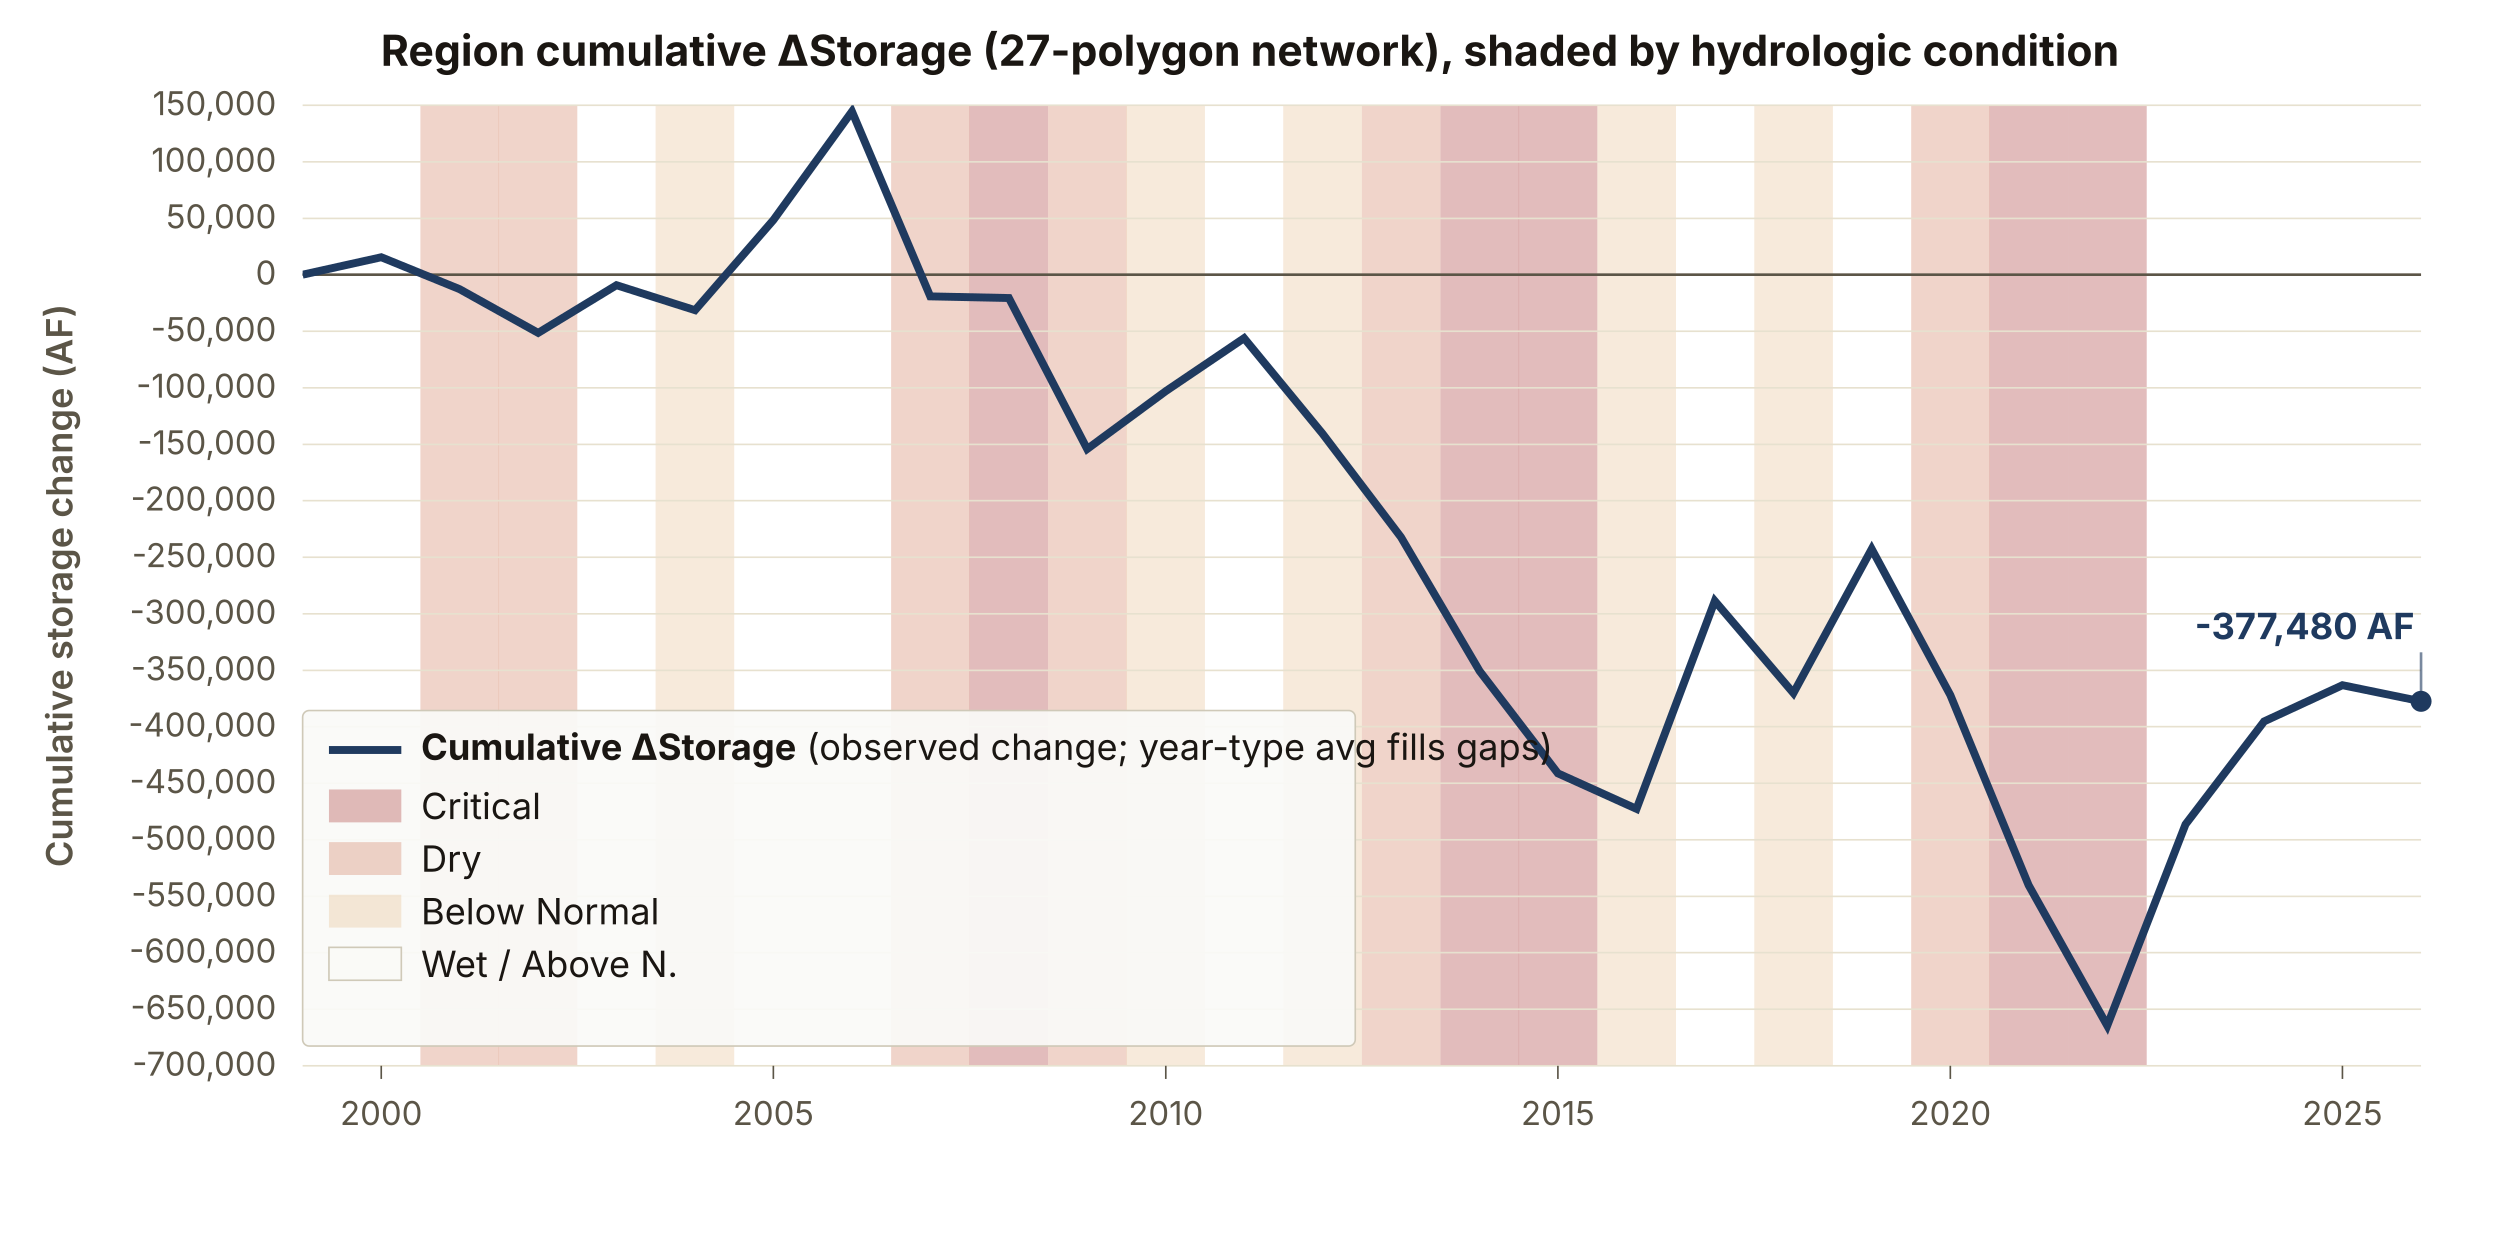
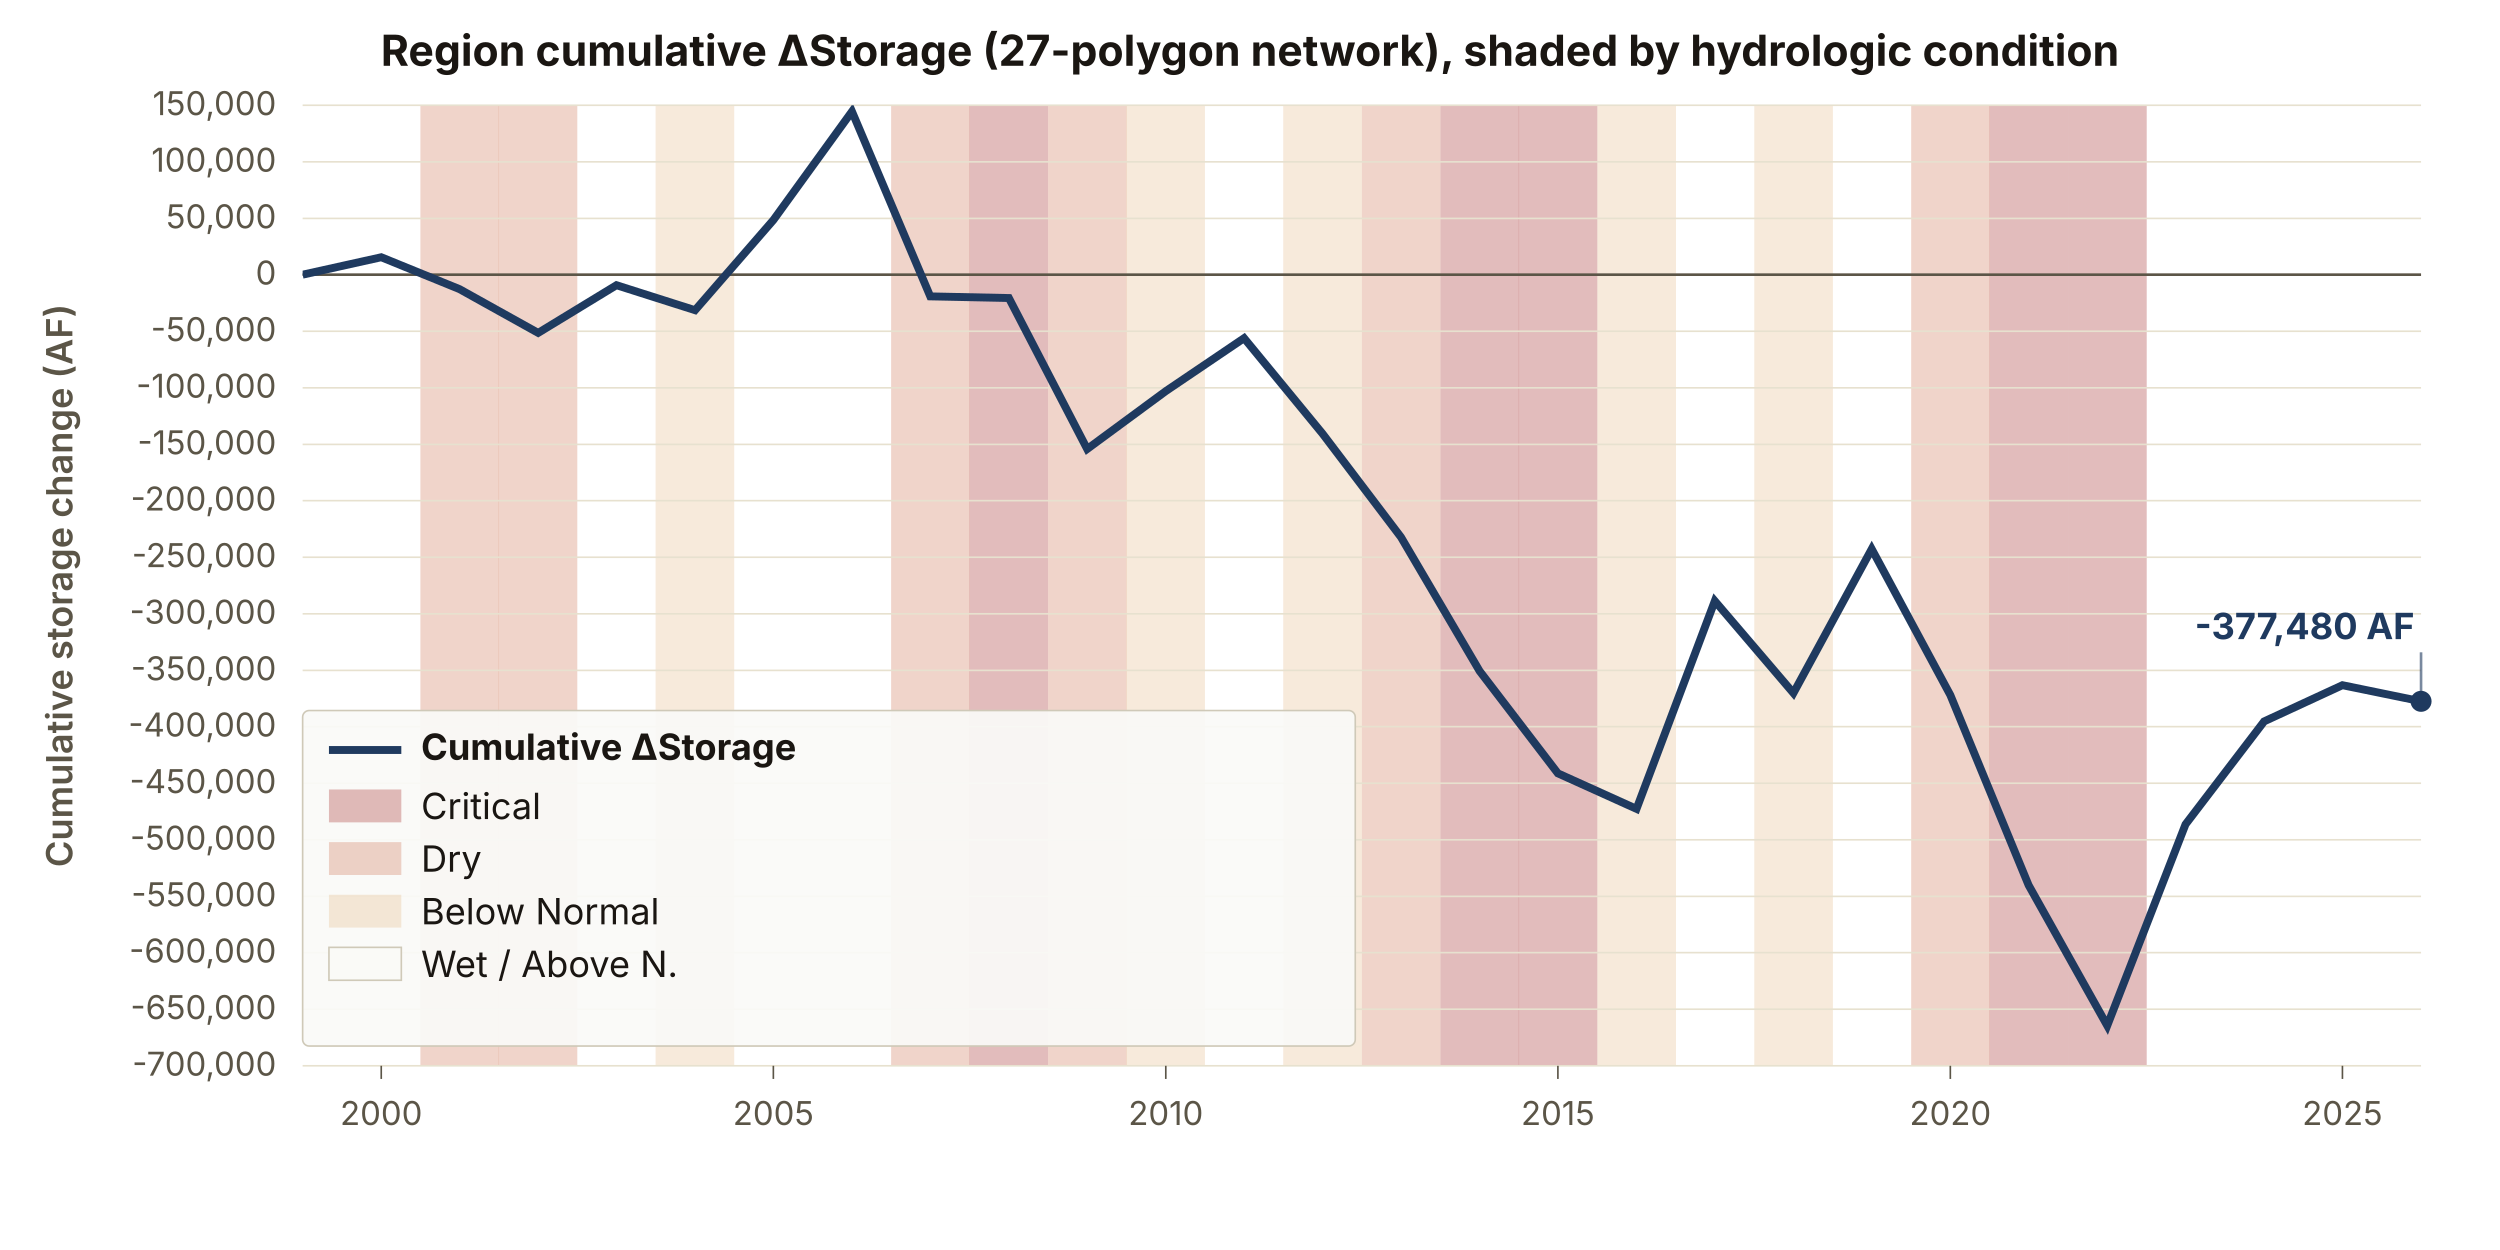
<svg xmlns="http://www.w3.org/2000/svg" viewBox="0 0 760 380" style="background:#fafaf7;font-family:'Inter',ui-sans-serif,system-ui;width:100%;height:auto;display:block;">
  <defs>
    <clipPath id="ts-clip">
      <rect x="92" y="32" width="644" height="292" />
    </clipPath>
  </defs>
  <text x="380.0" y="20" text-anchor="middle" font-size="13" font-weight="700" fill="#1a1612">Region cumulative ΔStorage (27-polygon network), shaded by hydrologic condition</text>
  <rect x="127.8" y="32" width="23.9" height="292" fill="#c75a35" fill-opacity="0.26" />
  <rect x="151.6" y="32" width="23.9" height="292" fill="#c75a35" fill-opacity="0.26" />
  <rect x="199.3" y="32" width="23.9" height="292" fill="#d99a4f" fill-opacity="0.2" />
  <rect x="270.9" y="32" width="23.9" height="292" fill="#c75a35" fill-opacity="0.26" />
  <rect x="294.7" y="32" width="23.9" height="292" fill="#a32d2d" fill-opacity="0.32" />
  <rect x="318.6" y="32" width="23.9" height="292" fill="#c75a35" fill-opacity="0.26" />
  <rect x="342.4" y="32" width="23.9" height="292" fill="#d99a4f" fill-opacity="0.2" />
  <rect x="390.1" y="32" width="23.9" height="292" fill="#d99a4f" fill-opacity="0.2" />
  <rect x="414.0" y="32" width="23.9" height="292" fill="#c75a35" fill-opacity="0.26" />
  <rect x="437.9" y="32" width="23.9" height="292" fill="#a32d2d" fill-opacity="0.32" />
  <rect x="461.7" y="32" width="23.9" height="292" fill="#a32d2d" fill-opacity="0.32" />
  <rect x="485.6" y="32" width="23.9" height="292" fill="#d99a4f" fill-opacity="0.2" />
  <rect x="533.3" y="32" width="23.9" height="292" fill="#d99a4f" fill-opacity="0.2" />
  <rect x="581.0" y="32" width="23.9" height="292" fill="#c75a35" fill-opacity="0.26" />
  <rect x="604.8" y="32" width="23.9" height="292" fill="#a32d2d" fill-opacity="0.32" />
  <rect x="628.7" y="32" width="23.9" height="292" fill="#a32d2d" fill-opacity="0.32" />
  <line x1="92" y1="324.0" x2="736" y2="324.0" stroke="#e7e1cf" stroke-width="0.5" />
  <text x="84" y="327.0" text-anchor="end" font-size="10" fill="#5b5547">-700,000</text>
  <line x1="92" y1="306.8" x2="736" y2="306.8" stroke="#e7e1cf" stroke-width="0.5" />
  <text x="84" y="309.8" text-anchor="end" font-size="10" fill="#5b5547">-650,000</text>
  <line x1="92" y1="289.6" x2="736" y2="289.6" stroke="#e7e1cf" stroke-width="0.5" />
  <text x="84" y="292.6" text-anchor="end" font-size="10" fill="#5b5547">-600,000</text>
  <line x1="92" y1="272.5" x2="736" y2="272.5" stroke="#e7e1cf" stroke-width="0.5" />
  <text x="84" y="275.5" text-anchor="end" font-size="10" fill="#5b5547">-550,000</text>
  <line x1="92" y1="255.3" x2="736" y2="255.3" stroke="#e7e1cf" stroke-width="0.5" />
  <text x="84" y="258.3" text-anchor="end" font-size="10" fill="#5b5547">-500,000</text>
  <line x1="92" y1="238.1" x2="736" y2="238.1" stroke="#e7e1cf" stroke-width="0.5" />
  <text x="84" y="241.1" text-anchor="end" font-size="10" fill="#5b5547">-450,000</text>
  <line x1="92" y1="220.9" x2="736" y2="220.9" stroke="#e7e1cf" stroke-width="0.5" />
  <text x="84" y="223.9" text-anchor="end" font-size="10" fill="#5b5547">-400,000</text>
  <line x1="92" y1="203.8" x2="736" y2="203.8" stroke="#e7e1cf" stroke-width="0.5" />
  <text x="84" y="206.8" text-anchor="end" font-size="10" fill="#5b5547">-350,000</text>
  <line x1="92" y1="186.6" x2="736" y2="186.6" stroke="#e7e1cf" stroke-width="0.5" />
  <text x="84" y="189.6" text-anchor="end" font-size="10" fill="#5b5547">-300,000</text>
  <line x1="92" y1="169.4" x2="736" y2="169.4" stroke="#e7e1cf" stroke-width="0.5" />
  <text x="84" y="172.4" text-anchor="end" font-size="10" fill="#5b5547">-250,000</text>
  <line x1="92" y1="152.2" x2="736" y2="152.2" stroke="#e7e1cf" stroke-width="0.5" />
  <text x="84" y="155.2" text-anchor="end" font-size="10" fill="#5b5547">-200,000</text>
  <line x1="92" y1="135.1" x2="736" y2="135.1" stroke="#e7e1cf" stroke-width="0.5" />
  <text x="84" y="138.1" text-anchor="end" font-size="10" fill="#5b5547">-150,000</text>
  <line x1="92" y1="117.9" x2="736" y2="117.9" stroke="#e7e1cf" stroke-width="0.5" />
  <text x="84" y="120.9" text-anchor="end" font-size="10" fill="#5b5547">-100,000</text>
  <line x1="92" y1="100.7" x2="736" y2="100.7" stroke="#e7e1cf" stroke-width="0.5" />
  <text x="84" y="103.7" text-anchor="end" font-size="10" fill="#5b5547">-50,000</text>
  <line x1="92" y1="83.5" x2="736" y2="83.5" stroke="#e7e1cf" stroke-width="0.5" />
  <text x="84" y="86.5" text-anchor="end" font-size="10" fill="#5b5547">0</text>
  <line x1="92" y1="66.4" x2="736" y2="66.4" stroke="#e7e1cf" stroke-width="0.5" />
  <text x="84" y="69.4" text-anchor="end" font-size="10" fill="#5b5547">50,000</text>
  <line x1="92" y1="49.2" x2="736" y2="49.2" stroke="#e7e1cf" stroke-width="0.5" />
  <text x="84" y="52.2" text-anchor="end" font-size="10" fill="#5b5547">100,000</text>
  <line x1="92" y1="32.0" x2="736" y2="32.0" stroke="#e7e1cf" stroke-width="0.5" />
  <text x="84" y="35.0" text-anchor="end" font-size="10" fill="#5b5547">150,000</text>
  <line x1="92" y1="83.5" x2="736" y2="83.5" stroke="#5b5547" stroke-width="0.8" />
  <line x1="115.9" y1="324" x2="115.9" y2="328" stroke="#5b5547" stroke-width="0.5" />
  <text x="115.9" y="342" text-anchor="middle" font-size="10" fill="#5b5547">2000</text>
  <line x1="235.1" y1="324" x2="235.1" y2="328" stroke="#5b5547" stroke-width="0.5" />
  <text x="235.1" y="342" text-anchor="middle" font-size="10" fill="#5b5547">2005</text>
  <line x1="354.4" y1="324" x2="354.4" y2="328" stroke="#5b5547" stroke-width="0.5" />
  <text x="354.4" y="342" text-anchor="middle" font-size="10" fill="#5b5547">2010</text>
  <line x1="473.6" y1="324" x2="473.6" y2="328" stroke="#5b5547" stroke-width="0.5" />
  <text x="473.6" y="342" text-anchor="middle" font-size="10" fill="#5b5547">2015</text>
  <line x1="592.9" y1="324" x2="592.9" y2="328" stroke="#5b5547" stroke-width="0.5" />
  <text x="592.9" y="342" text-anchor="middle" font-size="10" fill="#5b5547">2020</text>
  <line x1="712.1" y1="324" x2="712.1" y2="328" stroke="#5b5547" stroke-width="0.5" />
  <text x="712.1" y="342" text-anchor="middle" font-size="10" fill="#5b5547">2025</text>
  <text x="22" y="178.0" transform="rotate(-90,22,178.0)" text-anchor="middle" font-size="11" fill="#5b5547" font-weight="600">Cumulative storage change (AF)</text>
  <polyline points="92.0,83.5 115.9,78.2 139.7,87.9 163.6,101.2 187.4,86.7 211.3,94.3 235.1,66.9 259.0,33.9 282.8,90.1 306.7,90.6 330.5,136.5 354.4,118.9 378.2,102.8 402.1,131.9 425.9,163.3 449.8,204.0 473.6,235.1 497.5,245.9 521.3,182.7 545.2,210.7 569.0,166.9 592.9,211.3 616.7,269.1 640.6,311.8 664.4,250.6 688.3,219.3 712.1,208.3 736.0,213.2" fill="none" stroke="#1f3a5f" stroke-width="2.4" clip-path="url(#ts-clip)" />
  <circle cx="736.0" cy="213.2" r="3.2" fill="#1f3a5f" />
  <line x1="736.0" y1="210.2" x2="736.0" y2="198.3" stroke="#1f3a5f" stroke-width="0.8" opacity="0.6" />
  <text x="734.0" y="194.3" text-anchor="end" font-size="11" font-weight="700" fill="#1f3a5f">-377,480 AF</text>
  <g transform="translate(100,238)">
    <rect x="-8" y="-22" width="320" height="102" fill="#fafaf7" fill-opacity="0.92" stroke="#cfc9b8" stroke-width="0.5" rx="2" />
    <line x1="0" y1="-10" x2="22" y2="-10" stroke="#1f3a5f" stroke-width="2.4" />
    <text x="28" y="-7" font-size="11" fill="#1a1612">
-       <tspan font-weight="700">Cumulative ΔStorage</tspan> (observed change; year-type avg fills gaps)</text>
+       <tspan font-weight="700">Cumulative ΔStorage</tspan>
+     </text>
    <rect x="0" y="2" width="22" height="10" fill="#a32d2d" fill-opacity="0.32" />
    <text x="28" y="11" font-size="11" fill="#1a1612">Critical</text>
    <rect x="0" y="18" width="22" height="10" fill="#c75a35" fill-opacity="0.26" />
    <text x="28" y="27" font-size="11" fill="#1a1612">Dry</text>
    <rect x="0" y="34" width="22" height="10" fill="#d99a4f" fill-opacity="0.2" />
    <text x="28" y="43" font-size="11" fill="#1a1612">Below Normal</text>
    <rect x="0" y="50" width="22" height="10" fill="#fafaf7" stroke="#cfc9b8" stroke-width="0.5" />
    <text x="28" y="59" font-size="11" fill="#1a1612">Wet / Above N.</text>
  </g>
</svg>
